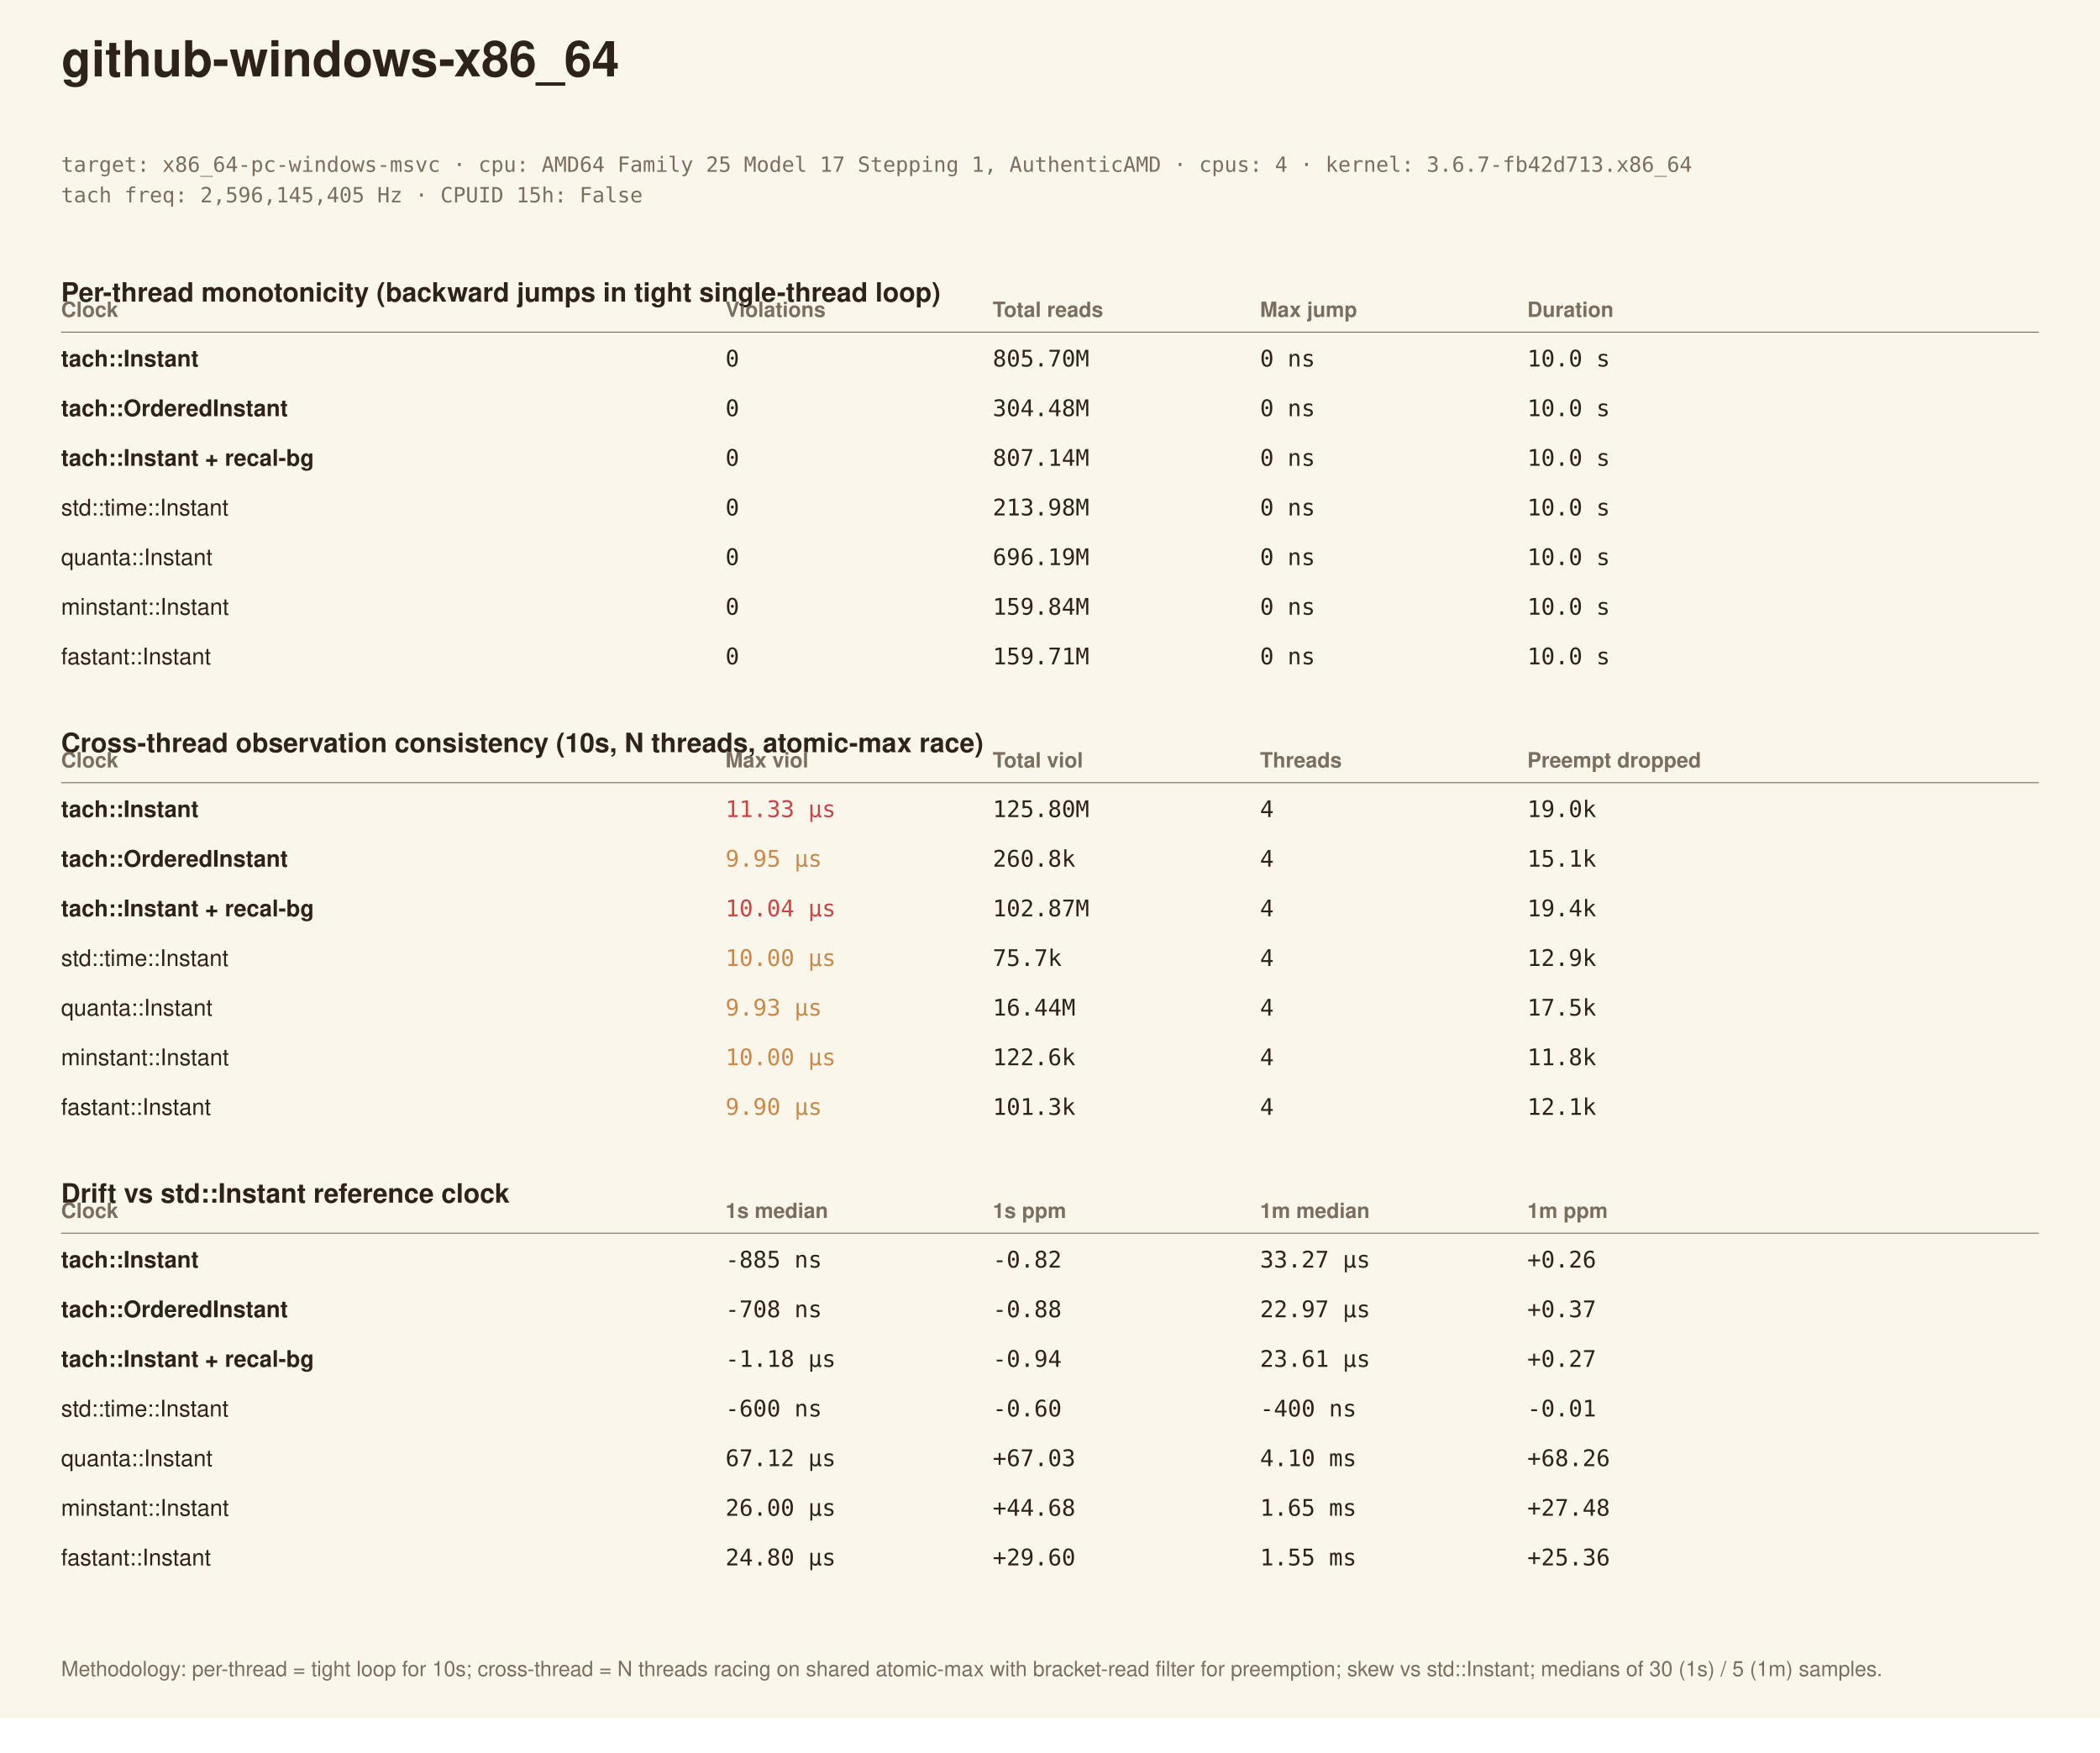
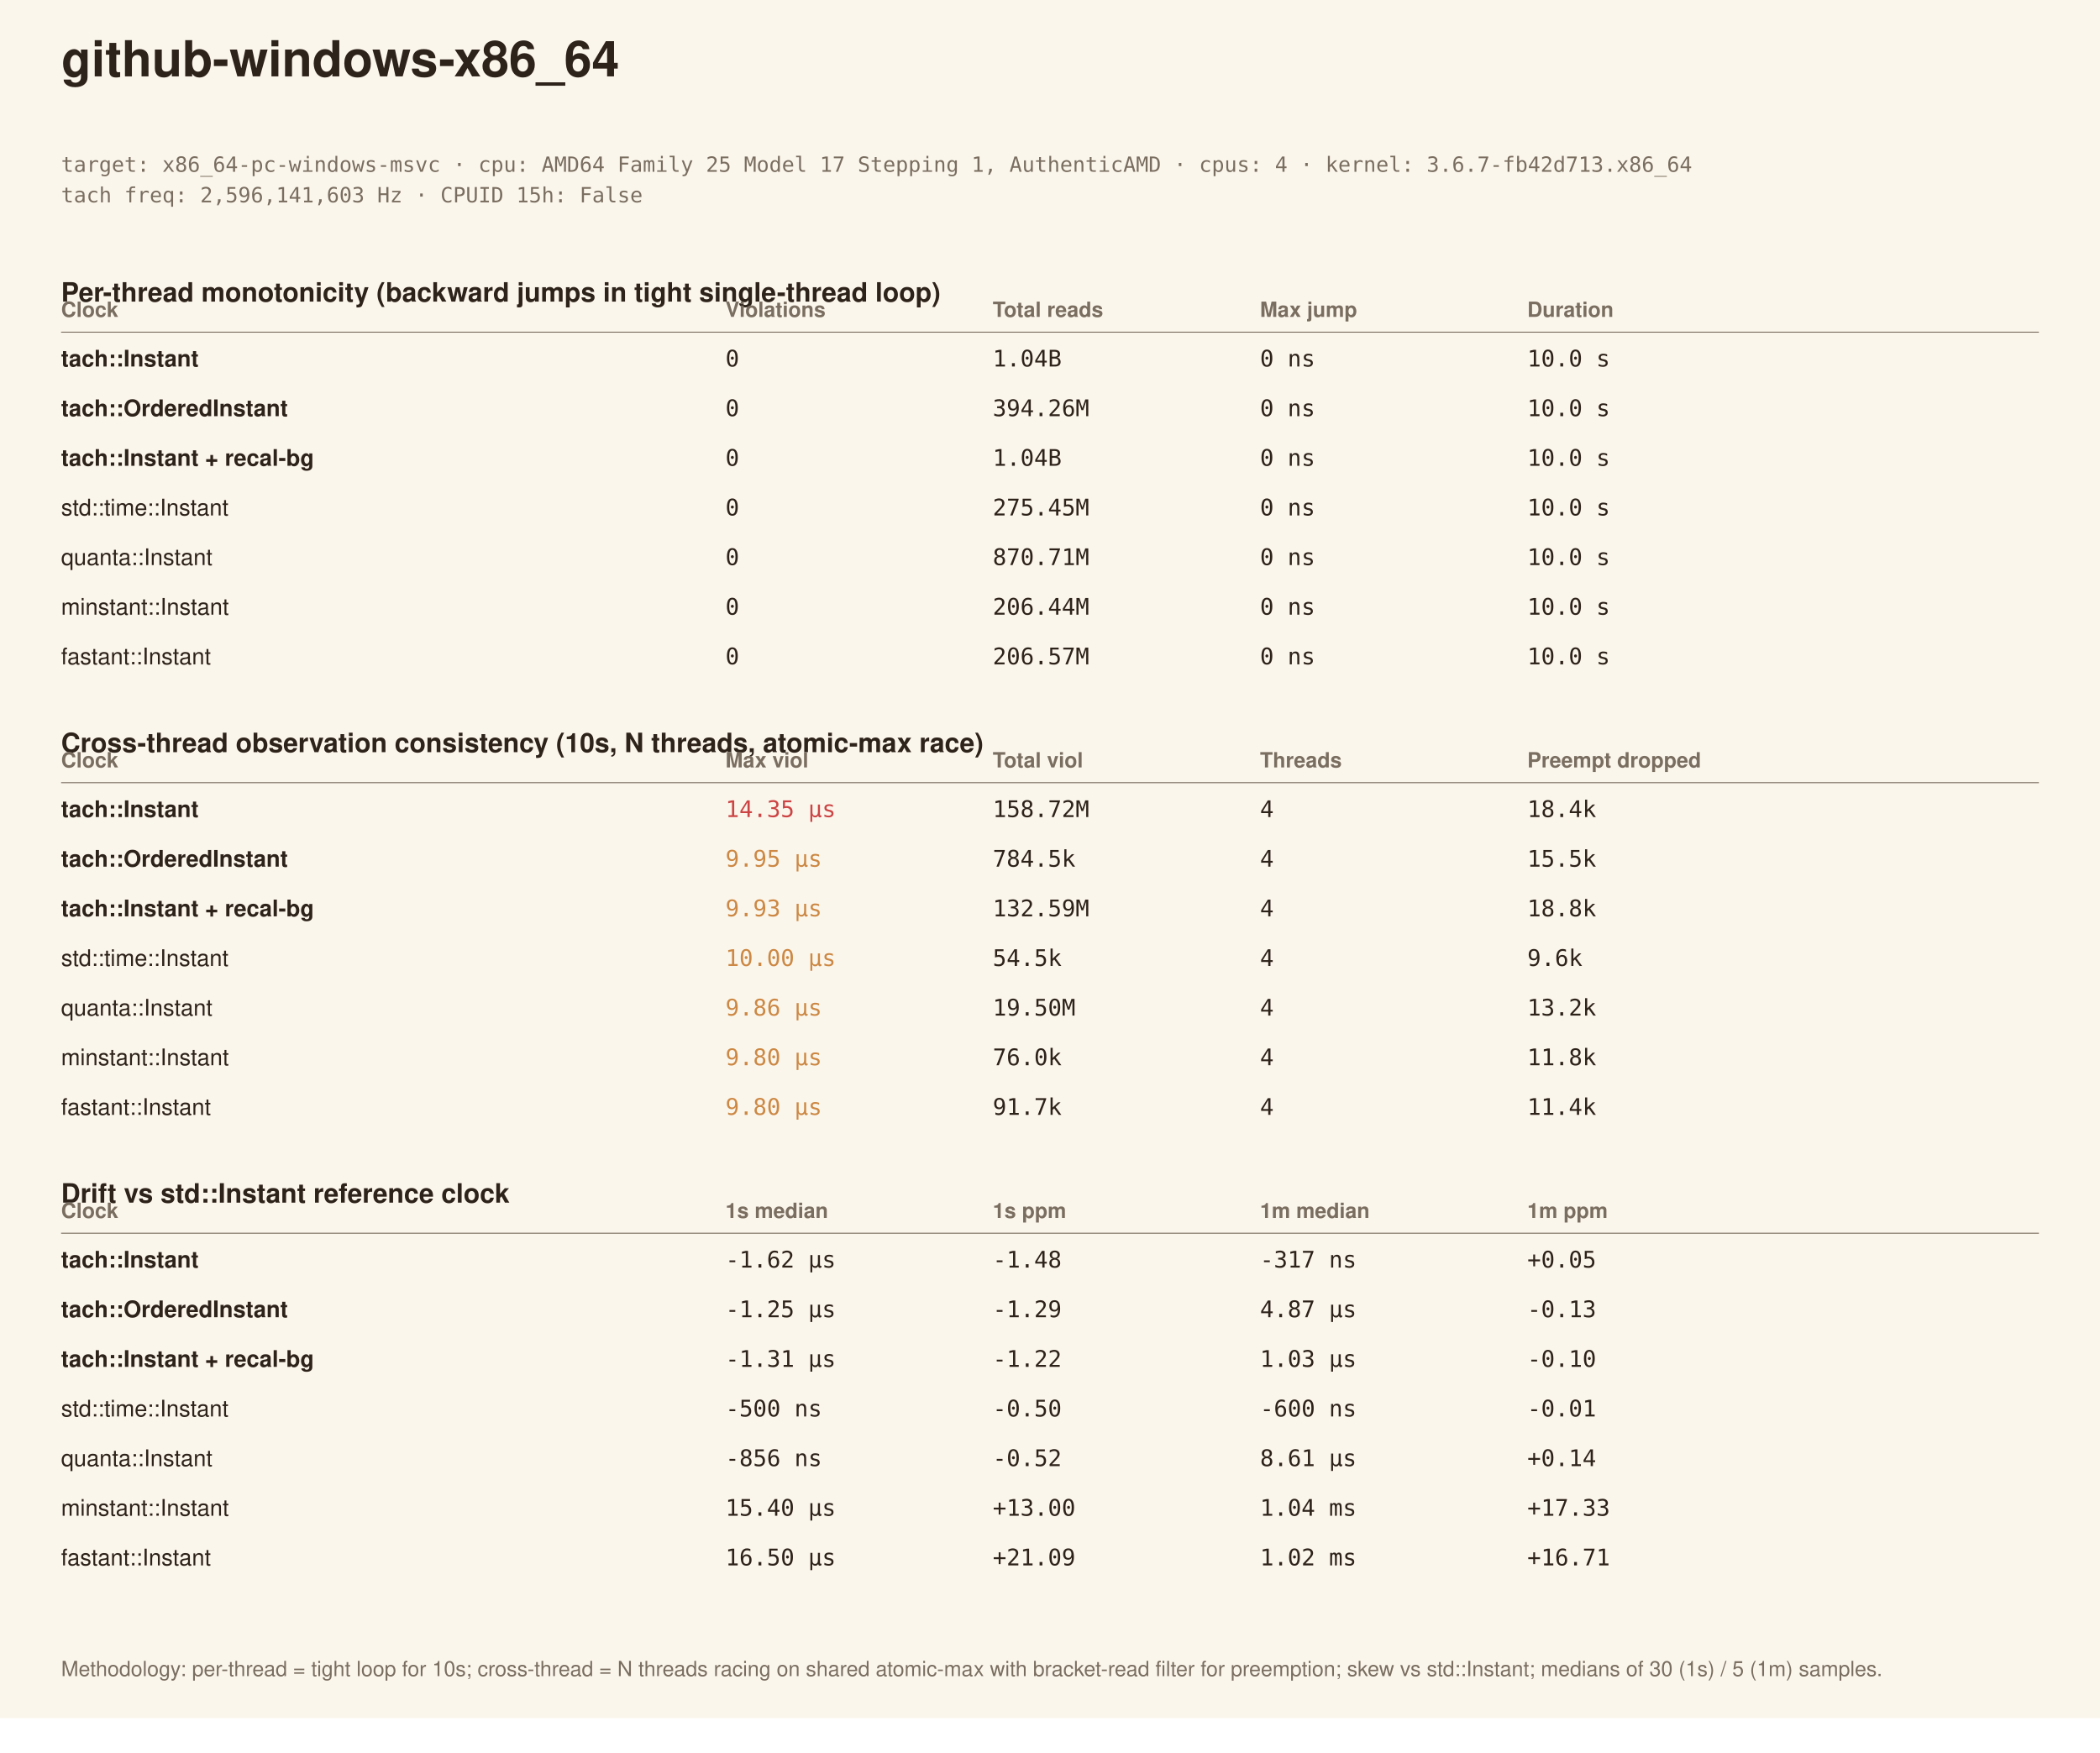
<svg xmlns="http://www.w3.org/2000/svg" viewBox="0 0 1100 918" width="1100" height="918">
  <rect width="1100" height="900" fill="#FBF6EC" />
  <text x="32" y="40" text-anchor="start" font-family="Avenir Next, Helvetica, Arial, sans-serif" font-size="26" font-weight="bold" fill="#2E231B">github-windows-x86_64</text>
  <text x="32" y="90" text-anchor="start" font-family="monospace" font-size="11" fill="#7A6E60">target: x86_64-pc-windows-msvc  ·  cpu: AMD64 Family 25 Model 17 Stepping 1, AuthenticAMD  ·  cpus: 4  ·  kernel: 3.6.7-fb42d713.x86_64</text>
-   <text x="32" y="106" text-anchor="start" font-family="monospace" font-size="11" fill="#7A6E60">tach freq: 2,596,145,405 Hz  ·  CPUID 15h: False</text>
+   <text x="32" y="106" text-anchor="start" font-family="monospace" font-size="11" fill="#7A6E60">tach freq: 2,596,141,603 Hz  ·  CPUID 15h: False</text>
  <text x="32" y="158" text-anchor="start" font-family="Avenir Next, Helvetica, Arial, sans-serif" font-size="14" font-weight="bold" fill="#2E231B">Per-thread monotonicity (backward jumps in tight single-thread loop)</text>
  <line x1="32" y1="174" x2="1068" y2="174" stroke="#7A6E60" stroke-width="0.5" />
  <text x="32" y="166" text-anchor="start" font-family="Avenir Next, Helvetica, Arial, sans-serif" font-size="11" font-weight="bold" fill="#7A6E60">Clock</text>
  <text x="380" y="166" text-anchor="start" font-family="Avenir Next, Helvetica, Arial, sans-serif" font-size="11" font-weight="bold" fill="#7A6E60">Violations</text>
  <text x="520" y="166" text-anchor="start" font-family="Avenir Next, Helvetica, Arial, sans-serif" font-size="11" font-weight="bold" fill="#7A6E60">Total reads</text>
  <text x="660" y="166" text-anchor="start" font-family="Avenir Next, Helvetica, Arial, sans-serif" font-size="11" font-weight="bold" fill="#7A6E60">Max jump</text>
  <text x="800" y="166" text-anchor="start" font-family="Avenir Next, Helvetica, Arial, sans-serif" font-size="11" font-weight="bold" fill="#7A6E60">Duration</text>
  <text x="32" y="192" text-anchor="start" font-family="Avenir Next, Helvetica, Arial, sans-serif" font-size="12" font-weight="bold" fill="#2E231B">tach::Instant</text>
  <text x="380" y="192" text-anchor="start" font-family="monospace" font-size="12" fill="#2E231B">0</text>
-   <text x="520" y="192" text-anchor="start" font-family="monospace" font-size="12" fill="#2E231B">805.70M</text>
+   <text x="520" y="192" text-anchor="start" font-family="monospace" font-size="12" fill="#2E231B">1.04B</text>
  <text x="660" y="192" text-anchor="start" font-family="monospace" font-size="12" fill="#2E231B">0 ns</text>
  <text x="800" y="192" text-anchor="start" font-family="monospace" font-size="12" fill="#2E231B">10.0 s</text>
  <text x="32" y="218" text-anchor="start" font-family="Avenir Next, Helvetica, Arial, sans-serif" font-size="12" font-weight="bold" fill="#2E231B">tach::OrderedInstant</text>
  <text x="380" y="218" text-anchor="start" font-family="monospace" font-size="12" fill="#2E231B">0</text>
-   <text x="520" y="218" text-anchor="start" font-family="monospace" font-size="12" fill="#2E231B">304.48M</text>
+   <text x="520" y="218" text-anchor="start" font-family="monospace" font-size="12" fill="#2E231B">394.26M</text>
  <text x="660" y="218" text-anchor="start" font-family="monospace" font-size="12" fill="#2E231B">0 ns</text>
  <text x="800" y="218" text-anchor="start" font-family="monospace" font-size="12" fill="#2E231B">10.0 s</text>
  <text x="32" y="244" text-anchor="start" font-family="Avenir Next, Helvetica, Arial, sans-serif" font-size="12" font-weight="bold" fill="#2E231B">tach::Instant + recal-bg</text>
  <text x="380" y="244" text-anchor="start" font-family="monospace" font-size="12" fill="#2E231B">0</text>
-   <text x="520" y="244" text-anchor="start" font-family="monospace" font-size="12" fill="#2E231B">807.14M</text>
+   <text x="520" y="244" text-anchor="start" font-family="monospace" font-size="12" fill="#2E231B">1.04B</text>
  <text x="660" y="244" text-anchor="start" font-family="monospace" font-size="12" fill="#2E231B">0 ns</text>
  <text x="800" y="244" text-anchor="start" font-family="monospace" font-size="12" fill="#2E231B">10.0 s</text>
  <text x="32" y="270" text-anchor="start" font-family="Avenir Next, Helvetica, Arial, sans-serif" font-size="12" fill="#2E231B">std::time::Instant</text>
  <text x="380" y="270" text-anchor="start" font-family="monospace" font-size="12" fill="#2E231B">0</text>
-   <text x="520" y="270" text-anchor="start" font-family="monospace" font-size="12" fill="#2E231B">213.98M</text>
+   <text x="520" y="270" text-anchor="start" font-family="monospace" font-size="12" fill="#2E231B">275.45M</text>
  <text x="660" y="270" text-anchor="start" font-family="monospace" font-size="12" fill="#2E231B">0 ns</text>
  <text x="800" y="270" text-anchor="start" font-family="monospace" font-size="12" fill="#2E231B">10.0 s</text>
  <text x="32" y="296" text-anchor="start" font-family="Avenir Next, Helvetica, Arial, sans-serif" font-size="12" fill="#2E231B">quanta::Instant</text>
  <text x="380" y="296" text-anchor="start" font-family="monospace" font-size="12" fill="#2E231B">0</text>
-   <text x="520" y="296" text-anchor="start" font-family="monospace" font-size="12" fill="#2E231B">696.19M</text>
+   <text x="520" y="296" text-anchor="start" font-family="monospace" font-size="12" fill="#2E231B">870.71M</text>
  <text x="660" y="296" text-anchor="start" font-family="monospace" font-size="12" fill="#2E231B">0 ns</text>
  <text x="800" y="296" text-anchor="start" font-family="monospace" font-size="12" fill="#2E231B">10.0 s</text>
  <text x="32" y="322" text-anchor="start" font-family="Avenir Next, Helvetica, Arial, sans-serif" font-size="12" fill="#2E231B">minstant::Instant</text>
  <text x="380" y="322" text-anchor="start" font-family="monospace" font-size="12" fill="#2E231B">0</text>
-   <text x="520" y="322" text-anchor="start" font-family="monospace" font-size="12" fill="#2E231B">159.84M</text>
+   <text x="520" y="322" text-anchor="start" font-family="monospace" font-size="12" fill="#2E231B">206.44M</text>
  <text x="660" y="322" text-anchor="start" font-family="monospace" font-size="12" fill="#2E231B">0 ns</text>
  <text x="800" y="322" text-anchor="start" font-family="monospace" font-size="12" fill="#2E231B">10.0 s</text>
  <text x="32" y="348" text-anchor="start" font-family="Avenir Next, Helvetica, Arial, sans-serif" font-size="12" fill="#2E231B">fastant::Instant</text>
  <text x="380" y="348" text-anchor="start" font-family="monospace" font-size="12" fill="#2E231B">0</text>
-   <text x="520" y="348" text-anchor="start" font-family="monospace" font-size="12" fill="#2E231B">159.71M</text>
+   <text x="520" y="348" text-anchor="start" font-family="monospace" font-size="12" fill="#2E231B">206.57M</text>
  <text x="660" y="348" text-anchor="start" font-family="monospace" font-size="12" fill="#2E231B">0 ns</text>
  <text x="800" y="348" text-anchor="start" font-family="monospace" font-size="12" fill="#2E231B">10.0 s</text>
  <text x="32" y="394" text-anchor="start" font-family="Avenir Next, Helvetica, Arial, sans-serif" font-size="14" font-weight="bold" fill="#2E231B">Cross-thread observation consistency (10s, N threads, atomic-max race)</text>
  <line x1="32" y1="410" x2="1068" y2="410" stroke="#7A6E60" stroke-width="0.5" />
  <text x="32" y="402" text-anchor="start" font-family="Avenir Next, Helvetica, Arial, sans-serif" font-size="11" font-weight="bold" fill="#7A6E60">Clock</text>
  <text x="380" y="402" text-anchor="start" font-family="Avenir Next, Helvetica, Arial, sans-serif" font-size="11" font-weight="bold" fill="#7A6E60">Max viol</text>
  <text x="520" y="402" text-anchor="start" font-family="Avenir Next, Helvetica, Arial, sans-serif" font-size="11" font-weight="bold" fill="#7A6E60">Total viol</text>
  <text x="660" y="402" text-anchor="start" font-family="Avenir Next, Helvetica, Arial, sans-serif" font-size="11" font-weight="bold" fill="#7A6E60">Threads</text>
  <text x="800" y="402" text-anchor="start" font-family="Avenir Next, Helvetica, Arial, sans-serif" font-size="11" font-weight="bold" fill="#7A6E60">Preempt dropped</text>
  <text x="32" y="428" text-anchor="start" font-family="Avenir Next, Helvetica, Arial, sans-serif" font-size="12" font-weight="bold" fill="#2E231B">tach::Instant</text>
-   <text x="380" y="428" text-anchor="start" font-family="monospace" font-size="12" fill="#cc4444">11.33 µs</text>
-   <text x="520" y="428" text-anchor="start" font-family="monospace" font-size="12" fill="#2E231B">125.80M</text>
+   <text x="380" y="428" text-anchor="start" font-family="monospace" font-size="12" fill="#cc4444">14.35 µs</text>
+   <text x="520" y="428" text-anchor="start" font-family="monospace" font-size="12" fill="#2E231B">158.72M</text>
  <text x="660" y="428" text-anchor="start" font-family="monospace" font-size="12" fill="#2E231B">4</text>
-   <text x="800" y="428" text-anchor="start" font-family="monospace" font-size="12" fill="#2E231B">19.0k</text>
+   <text x="800" y="428" text-anchor="start" font-family="monospace" font-size="12" fill="#2E231B">18.4k</text>
  <text x="32" y="454" text-anchor="start" font-family="Avenir Next, Helvetica, Arial, sans-serif" font-size="12" font-weight="bold" fill="#2E231B">tach::OrderedInstant</text>
  <text x="380" y="454" text-anchor="start" font-family="monospace" font-size="12" fill="#cc8844">9.95 µs</text>
-   <text x="520" y="454" text-anchor="start" font-family="monospace" font-size="12" fill="#2E231B">260.8k</text>
+   <text x="520" y="454" text-anchor="start" font-family="monospace" font-size="12" fill="#2E231B">784.5k</text>
  <text x="660" y="454" text-anchor="start" font-family="monospace" font-size="12" fill="#2E231B">4</text>
-   <text x="800" y="454" text-anchor="start" font-family="monospace" font-size="12" fill="#2E231B">15.1k</text>
+   <text x="800" y="454" text-anchor="start" font-family="monospace" font-size="12" fill="#2E231B">15.5k</text>
  <text x="32" y="480" text-anchor="start" font-family="Avenir Next, Helvetica, Arial, sans-serif" font-size="12" font-weight="bold" fill="#2E231B">tach::Instant + recal-bg</text>
-   <text x="380" y="480" text-anchor="start" font-family="monospace" font-size="12" fill="#cc4444">10.04 µs</text>
-   <text x="520" y="480" text-anchor="start" font-family="monospace" font-size="12" fill="#2E231B">102.87M</text>
+   <text x="380" y="480" text-anchor="start" font-family="monospace" font-size="12" fill="#cc8844">9.93 µs</text>
+   <text x="520" y="480" text-anchor="start" font-family="monospace" font-size="12" fill="#2E231B">132.59M</text>
  <text x="660" y="480" text-anchor="start" font-family="monospace" font-size="12" fill="#2E231B">4</text>
-   <text x="800" y="480" text-anchor="start" font-family="monospace" font-size="12" fill="#2E231B">19.4k</text>
+   <text x="800" y="480" text-anchor="start" font-family="monospace" font-size="12" fill="#2E231B">18.8k</text>
  <text x="32" y="506" text-anchor="start" font-family="Avenir Next, Helvetica, Arial, sans-serif" font-size="12" fill="#2E231B">std::time::Instant</text>
  <text x="380" y="506" text-anchor="start" font-family="monospace" font-size="12" fill="#cc8844">10.00 µs</text>
-   <text x="520" y="506" text-anchor="start" font-family="monospace" font-size="12" fill="#2E231B">75.7k</text>
+   <text x="520" y="506" text-anchor="start" font-family="monospace" font-size="12" fill="#2E231B">54.5k</text>
  <text x="660" y="506" text-anchor="start" font-family="monospace" font-size="12" fill="#2E231B">4</text>
-   <text x="800" y="506" text-anchor="start" font-family="monospace" font-size="12" fill="#2E231B">12.9k</text>
+   <text x="800" y="506" text-anchor="start" font-family="monospace" font-size="12" fill="#2E231B">9.6k</text>
  <text x="32" y="532" text-anchor="start" font-family="Avenir Next, Helvetica, Arial, sans-serif" font-size="12" fill="#2E231B">quanta::Instant</text>
-   <text x="380" y="532" text-anchor="start" font-family="monospace" font-size="12" fill="#cc8844">9.93 µs</text>
-   <text x="520" y="532" text-anchor="start" font-family="monospace" font-size="12" fill="#2E231B">16.44M</text>
+   <text x="380" y="532" text-anchor="start" font-family="monospace" font-size="12" fill="#cc8844">9.86 µs</text>
+   <text x="520" y="532" text-anchor="start" font-family="monospace" font-size="12" fill="#2E231B">19.50M</text>
  <text x="660" y="532" text-anchor="start" font-family="monospace" font-size="12" fill="#2E231B">4</text>
-   <text x="800" y="532" text-anchor="start" font-family="monospace" font-size="12" fill="#2E231B">17.5k</text>
+   <text x="800" y="532" text-anchor="start" font-family="monospace" font-size="12" fill="#2E231B">13.2k</text>
  <text x="32" y="558" text-anchor="start" font-family="Avenir Next, Helvetica, Arial, sans-serif" font-size="12" fill="#2E231B">minstant::Instant</text>
-   <text x="380" y="558" text-anchor="start" font-family="monospace" font-size="12" fill="#cc8844">10.00 µs</text>
-   <text x="520" y="558" text-anchor="start" font-family="monospace" font-size="12" fill="#2E231B">122.6k</text>
+   <text x="380" y="558" text-anchor="start" font-family="monospace" font-size="12" fill="#cc8844">9.80 µs</text>
+   <text x="520" y="558" text-anchor="start" font-family="monospace" font-size="12" fill="#2E231B">76.0k</text>
  <text x="660" y="558" text-anchor="start" font-family="monospace" font-size="12" fill="#2E231B">4</text>
  <text x="800" y="558" text-anchor="start" font-family="monospace" font-size="12" fill="#2E231B">11.8k</text>
  <text x="32" y="584" text-anchor="start" font-family="Avenir Next, Helvetica, Arial, sans-serif" font-size="12" fill="#2E231B">fastant::Instant</text>
-   <text x="380" y="584" text-anchor="start" font-family="monospace" font-size="12" fill="#cc8844">9.90 µs</text>
-   <text x="520" y="584" text-anchor="start" font-family="monospace" font-size="12" fill="#2E231B">101.3k</text>
+   <text x="380" y="584" text-anchor="start" font-family="monospace" font-size="12" fill="#cc8844">9.80 µs</text>
+   <text x="520" y="584" text-anchor="start" font-family="monospace" font-size="12" fill="#2E231B">91.7k</text>
  <text x="660" y="584" text-anchor="start" font-family="monospace" font-size="12" fill="#2E231B">4</text>
-   <text x="800" y="584" text-anchor="start" font-family="monospace" font-size="12" fill="#2E231B">12.1k</text>
+   <text x="800" y="584" text-anchor="start" font-family="monospace" font-size="12" fill="#2E231B">11.4k</text>
  <text x="32" y="630" text-anchor="start" font-family="Avenir Next, Helvetica, Arial, sans-serif" font-size="14" font-weight="bold" fill="#2E231B">Drift vs std::Instant reference clock</text>
  <line x1="32" y1="646" x2="1068" y2="646" stroke="#7A6E60" stroke-width="0.5" />
  <text x="32" y="638" text-anchor="start" font-family="Avenir Next, Helvetica, Arial, sans-serif" font-size="11" font-weight="bold" fill="#7A6E60">Clock</text>
  <text x="380" y="638" text-anchor="start" font-family="Avenir Next, Helvetica, Arial, sans-serif" font-size="11" font-weight="bold" fill="#7A6E60">1s median</text>
  <text x="520" y="638" text-anchor="start" font-family="Avenir Next, Helvetica, Arial, sans-serif" font-size="11" font-weight="bold" fill="#7A6E60">1s ppm</text>
  <text x="660" y="638" text-anchor="start" font-family="Avenir Next, Helvetica, Arial, sans-serif" font-size="11" font-weight="bold" fill="#7A6E60">1m median</text>
  <text x="800" y="638" text-anchor="start" font-family="Avenir Next, Helvetica, Arial, sans-serif" font-size="11" font-weight="bold" fill="#7A6E60">1m ppm</text>
  <text x="32" y="664" text-anchor="start" font-family="Avenir Next, Helvetica, Arial, sans-serif" font-size="12" font-weight="bold" fill="#2E231B">tach::Instant</text>
-   <text x="380" y="664" text-anchor="start" font-family="monospace" font-size="12" fill="#2E231B">-885 ns</text>
-   <text x="520" y="664" text-anchor="start" font-family="monospace" font-size="12" fill="#2E231B">-0.82</text>
-   <text x="660" y="664" text-anchor="start" font-family="monospace" font-size="12" fill="#2E231B">33.27 µs</text>
-   <text x="800" y="664" text-anchor="start" font-family="monospace" font-size="12" fill="#2E231B">+0.26</text>
+   <text x="380" y="664" text-anchor="start" font-family="monospace" font-size="12" fill="#2E231B">-1.62 µs</text>
+   <text x="520" y="664" text-anchor="start" font-family="monospace" font-size="12" fill="#2E231B">-1.48</text>
+   <text x="660" y="664" text-anchor="start" font-family="monospace" font-size="12" fill="#2E231B">-317 ns</text>
+   <text x="800" y="664" text-anchor="start" font-family="monospace" font-size="12" fill="#2E231B">+0.05</text>
  <text x="32" y="690" text-anchor="start" font-family="Avenir Next, Helvetica, Arial, sans-serif" font-size="12" font-weight="bold" fill="#2E231B">tach::OrderedInstant</text>
-   <text x="380" y="690" text-anchor="start" font-family="monospace" font-size="12" fill="#2E231B">-708 ns</text>
-   <text x="520" y="690" text-anchor="start" font-family="monospace" font-size="12" fill="#2E231B">-0.88</text>
-   <text x="660" y="690" text-anchor="start" font-family="monospace" font-size="12" fill="#2E231B">22.97 µs</text>
-   <text x="800" y="690" text-anchor="start" font-family="monospace" font-size="12" fill="#2E231B">+0.37</text>
+   <text x="380" y="690" text-anchor="start" font-family="monospace" font-size="12" fill="#2E231B">-1.25 µs</text>
+   <text x="520" y="690" text-anchor="start" font-family="monospace" font-size="12" fill="#2E231B">-1.29</text>
+   <text x="660" y="690" text-anchor="start" font-family="monospace" font-size="12" fill="#2E231B">4.87 µs</text>
+   <text x="800" y="690" text-anchor="start" font-family="monospace" font-size="12" fill="#2E231B">-0.13</text>
  <text x="32" y="716" text-anchor="start" font-family="Avenir Next, Helvetica, Arial, sans-serif" font-size="12" font-weight="bold" fill="#2E231B">tach::Instant + recal-bg</text>
-   <text x="380" y="716" text-anchor="start" font-family="monospace" font-size="12" fill="#2E231B">-1.18 µs</text>
-   <text x="520" y="716" text-anchor="start" font-family="monospace" font-size="12" fill="#2E231B">-0.94</text>
-   <text x="660" y="716" text-anchor="start" font-family="monospace" font-size="12" fill="#2E231B">23.61 µs</text>
-   <text x="800" y="716" text-anchor="start" font-family="monospace" font-size="12" fill="#2E231B">+0.27</text>
+   <text x="380" y="716" text-anchor="start" font-family="monospace" font-size="12" fill="#2E231B">-1.31 µs</text>
+   <text x="520" y="716" text-anchor="start" font-family="monospace" font-size="12" fill="#2E231B">-1.22</text>
+   <text x="660" y="716" text-anchor="start" font-family="monospace" font-size="12" fill="#2E231B">1.03 µs</text>
+   <text x="800" y="716" text-anchor="start" font-family="monospace" font-size="12" fill="#2E231B">-0.10</text>
  <text x="32" y="742" text-anchor="start" font-family="Avenir Next, Helvetica, Arial, sans-serif" font-size="12" fill="#2E231B">std::time::Instant</text>
-   <text x="380" y="742" text-anchor="start" font-family="monospace" font-size="12" fill="#2E231B">-600 ns</text>
-   <text x="520" y="742" text-anchor="start" font-family="monospace" font-size="12" fill="#2E231B">-0.60</text>
-   <text x="660" y="742" text-anchor="start" font-family="monospace" font-size="12" fill="#2E231B">-400 ns</text>
+   <text x="380" y="742" text-anchor="start" font-family="monospace" font-size="12" fill="#2E231B">-500 ns</text>
+   <text x="520" y="742" text-anchor="start" font-family="monospace" font-size="12" fill="#2E231B">-0.50</text>
+   <text x="660" y="742" text-anchor="start" font-family="monospace" font-size="12" fill="#2E231B">-600 ns</text>
  <text x="800" y="742" text-anchor="start" font-family="monospace" font-size="12" fill="#2E231B">-0.01</text>
  <text x="32" y="768" text-anchor="start" font-family="Avenir Next, Helvetica, Arial, sans-serif" font-size="12" fill="#2E231B">quanta::Instant</text>
-   <text x="380" y="768" text-anchor="start" font-family="monospace" font-size="12" fill="#2E231B">67.12 µs</text>
-   <text x="520" y="768" text-anchor="start" font-family="monospace" font-size="12" fill="#2E231B">+67.03</text>
-   <text x="660" y="768" text-anchor="start" font-family="monospace" font-size="12" fill="#2E231B">4.10 ms</text>
-   <text x="800" y="768" text-anchor="start" font-family="monospace" font-size="12" fill="#2E231B">+68.26</text>
+   <text x="380" y="768" text-anchor="start" font-family="monospace" font-size="12" fill="#2E231B">-856 ns</text>
+   <text x="520" y="768" text-anchor="start" font-family="monospace" font-size="12" fill="#2E231B">-0.52</text>
+   <text x="660" y="768" text-anchor="start" font-family="monospace" font-size="12" fill="#2E231B">8.61 µs</text>
+   <text x="800" y="768" text-anchor="start" font-family="monospace" font-size="12" fill="#2E231B">+0.14</text>
  <text x="32" y="794" text-anchor="start" font-family="Avenir Next, Helvetica, Arial, sans-serif" font-size="12" fill="#2E231B">minstant::Instant</text>
-   <text x="380" y="794" text-anchor="start" font-family="monospace" font-size="12" fill="#2E231B">26.00 µs</text>
-   <text x="520" y="794" text-anchor="start" font-family="monospace" font-size="12" fill="#2E231B">+44.68</text>
-   <text x="660" y="794" text-anchor="start" font-family="monospace" font-size="12" fill="#2E231B">1.65 ms</text>
-   <text x="800" y="794" text-anchor="start" font-family="monospace" font-size="12" fill="#2E231B">+27.48</text>
+   <text x="380" y="794" text-anchor="start" font-family="monospace" font-size="12" fill="#2E231B">15.40 µs</text>
+   <text x="520" y="794" text-anchor="start" font-family="monospace" font-size="12" fill="#2E231B">+13.00</text>
+   <text x="660" y="794" text-anchor="start" font-family="monospace" font-size="12" fill="#2E231B">1.04 ms</text>
+   <text x="800" y="794" text-anchor="start" font-family="monospace" font-size="12" fill="#2E231B">+17.33</text>
  <text x="32" y="820" text-anchor="start" font-family="Avenir Next, Helvetica, Arial, sans-serif" font-size="12" fill="#2E231B">fastant::Instant</text>
-   <text x="380" y="820" text-anchor="start" font-family="monospace" font-size="12" fill="#2E231B">24.80 µs</text>
-   <text x="520" y="820" text-anchor="start" font-family="monospace" font-size="12" fill="#2E231B">+29.60</text>
-   <text x="660" y="820" text-anchor="start" font-family="monospace" font-size="12" fill="#2E231B">1.55 ms</text>
-   <text x="800" y="820" text-anchor="start" font-family="monospace" font-size="12" fill="#2E231B">+25.36</text>
+   <text x="380" y="820" text-anchor="start" font-family="monospace" font-size="12" fill="#2E231B">16.50 µs</text>
+   <text x="520" y="820" text-anchor="start" font-family="monospace" font-size="12" fill="#2E231B">+21.09</text>
+   <text x="660" y="820" text-anchor="start" font-family="monospace" font-size="12" fill="#2E231B">1.02 ms</text>
+   <text x="800" y="820" text-anchor="start" font-family="monospace" font-size="12" fill="#2E231B">+16.71</text>
  <text x="32" y="878" text-anchor="start" font-family="Avenir Next, Helvetica, Arial, sans-serif" font-size="11" fill="#7A6E60">Methodology: per-thread = tight loop for 10s; cross-thread = N threads racing on shared atomic-max with bracket-read filter for preemption; skew vs std::Instant; medians of 30 (1s) / 5 (1m) samples.</text>
</svg>
